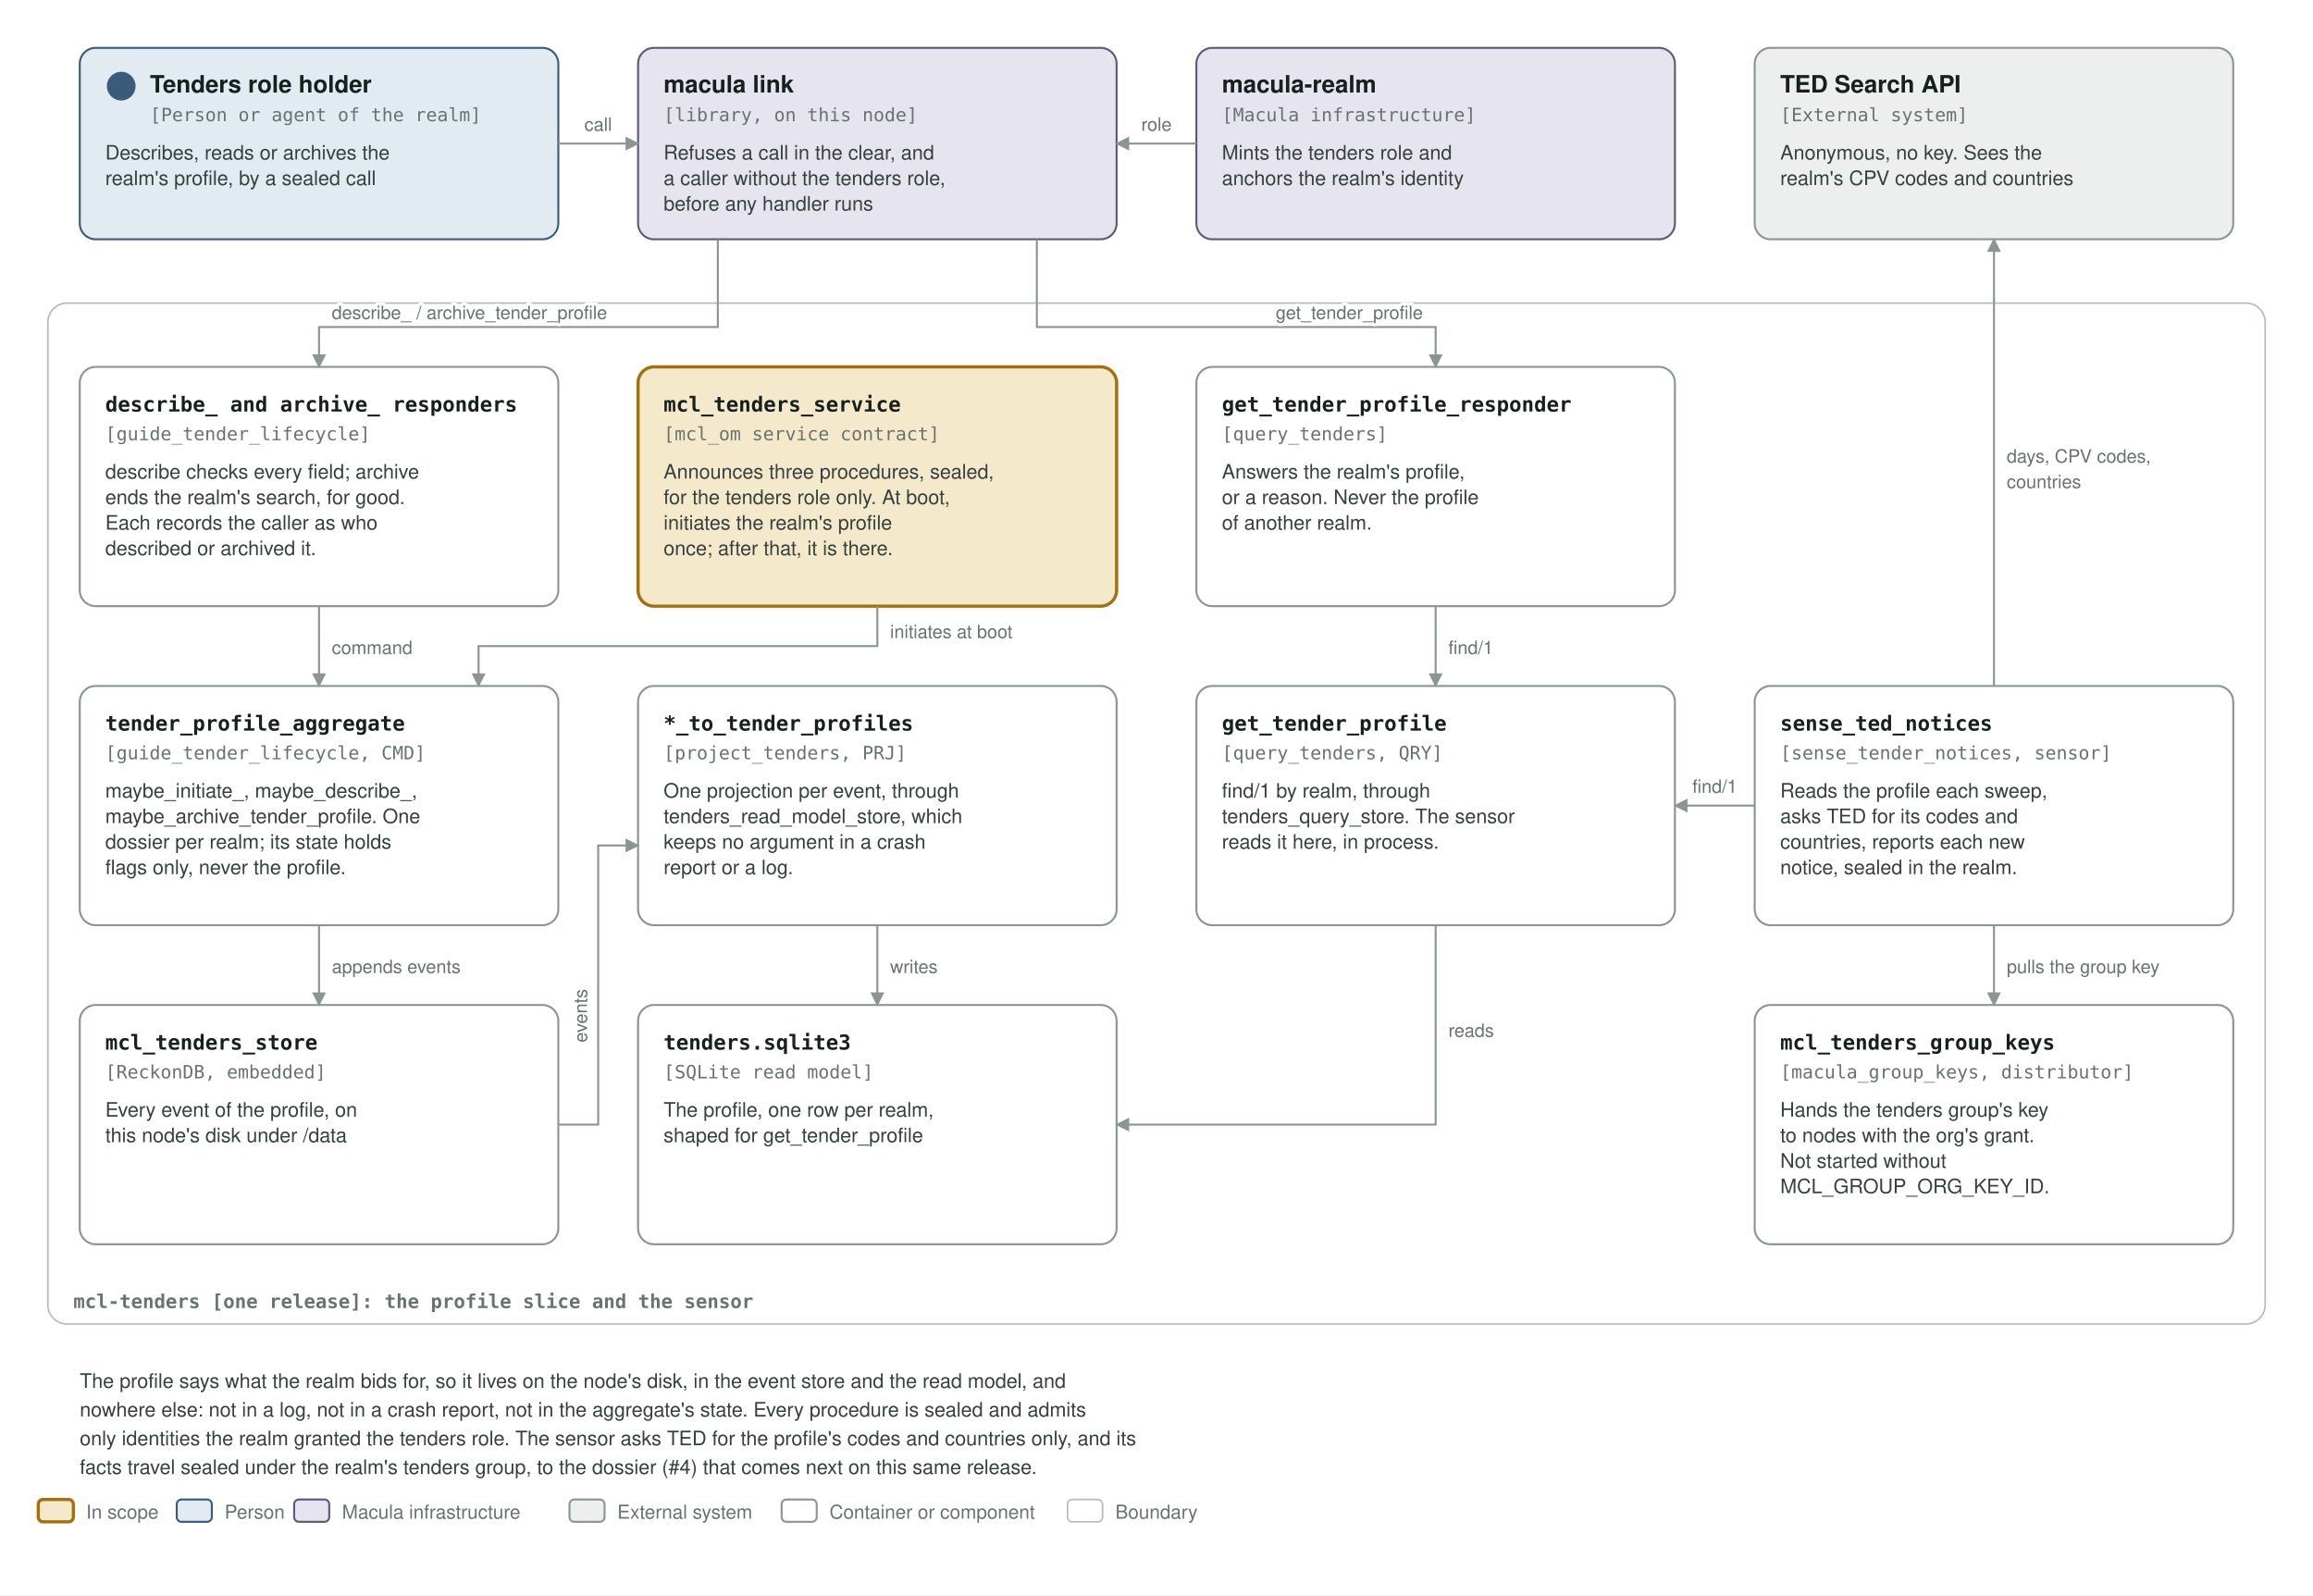
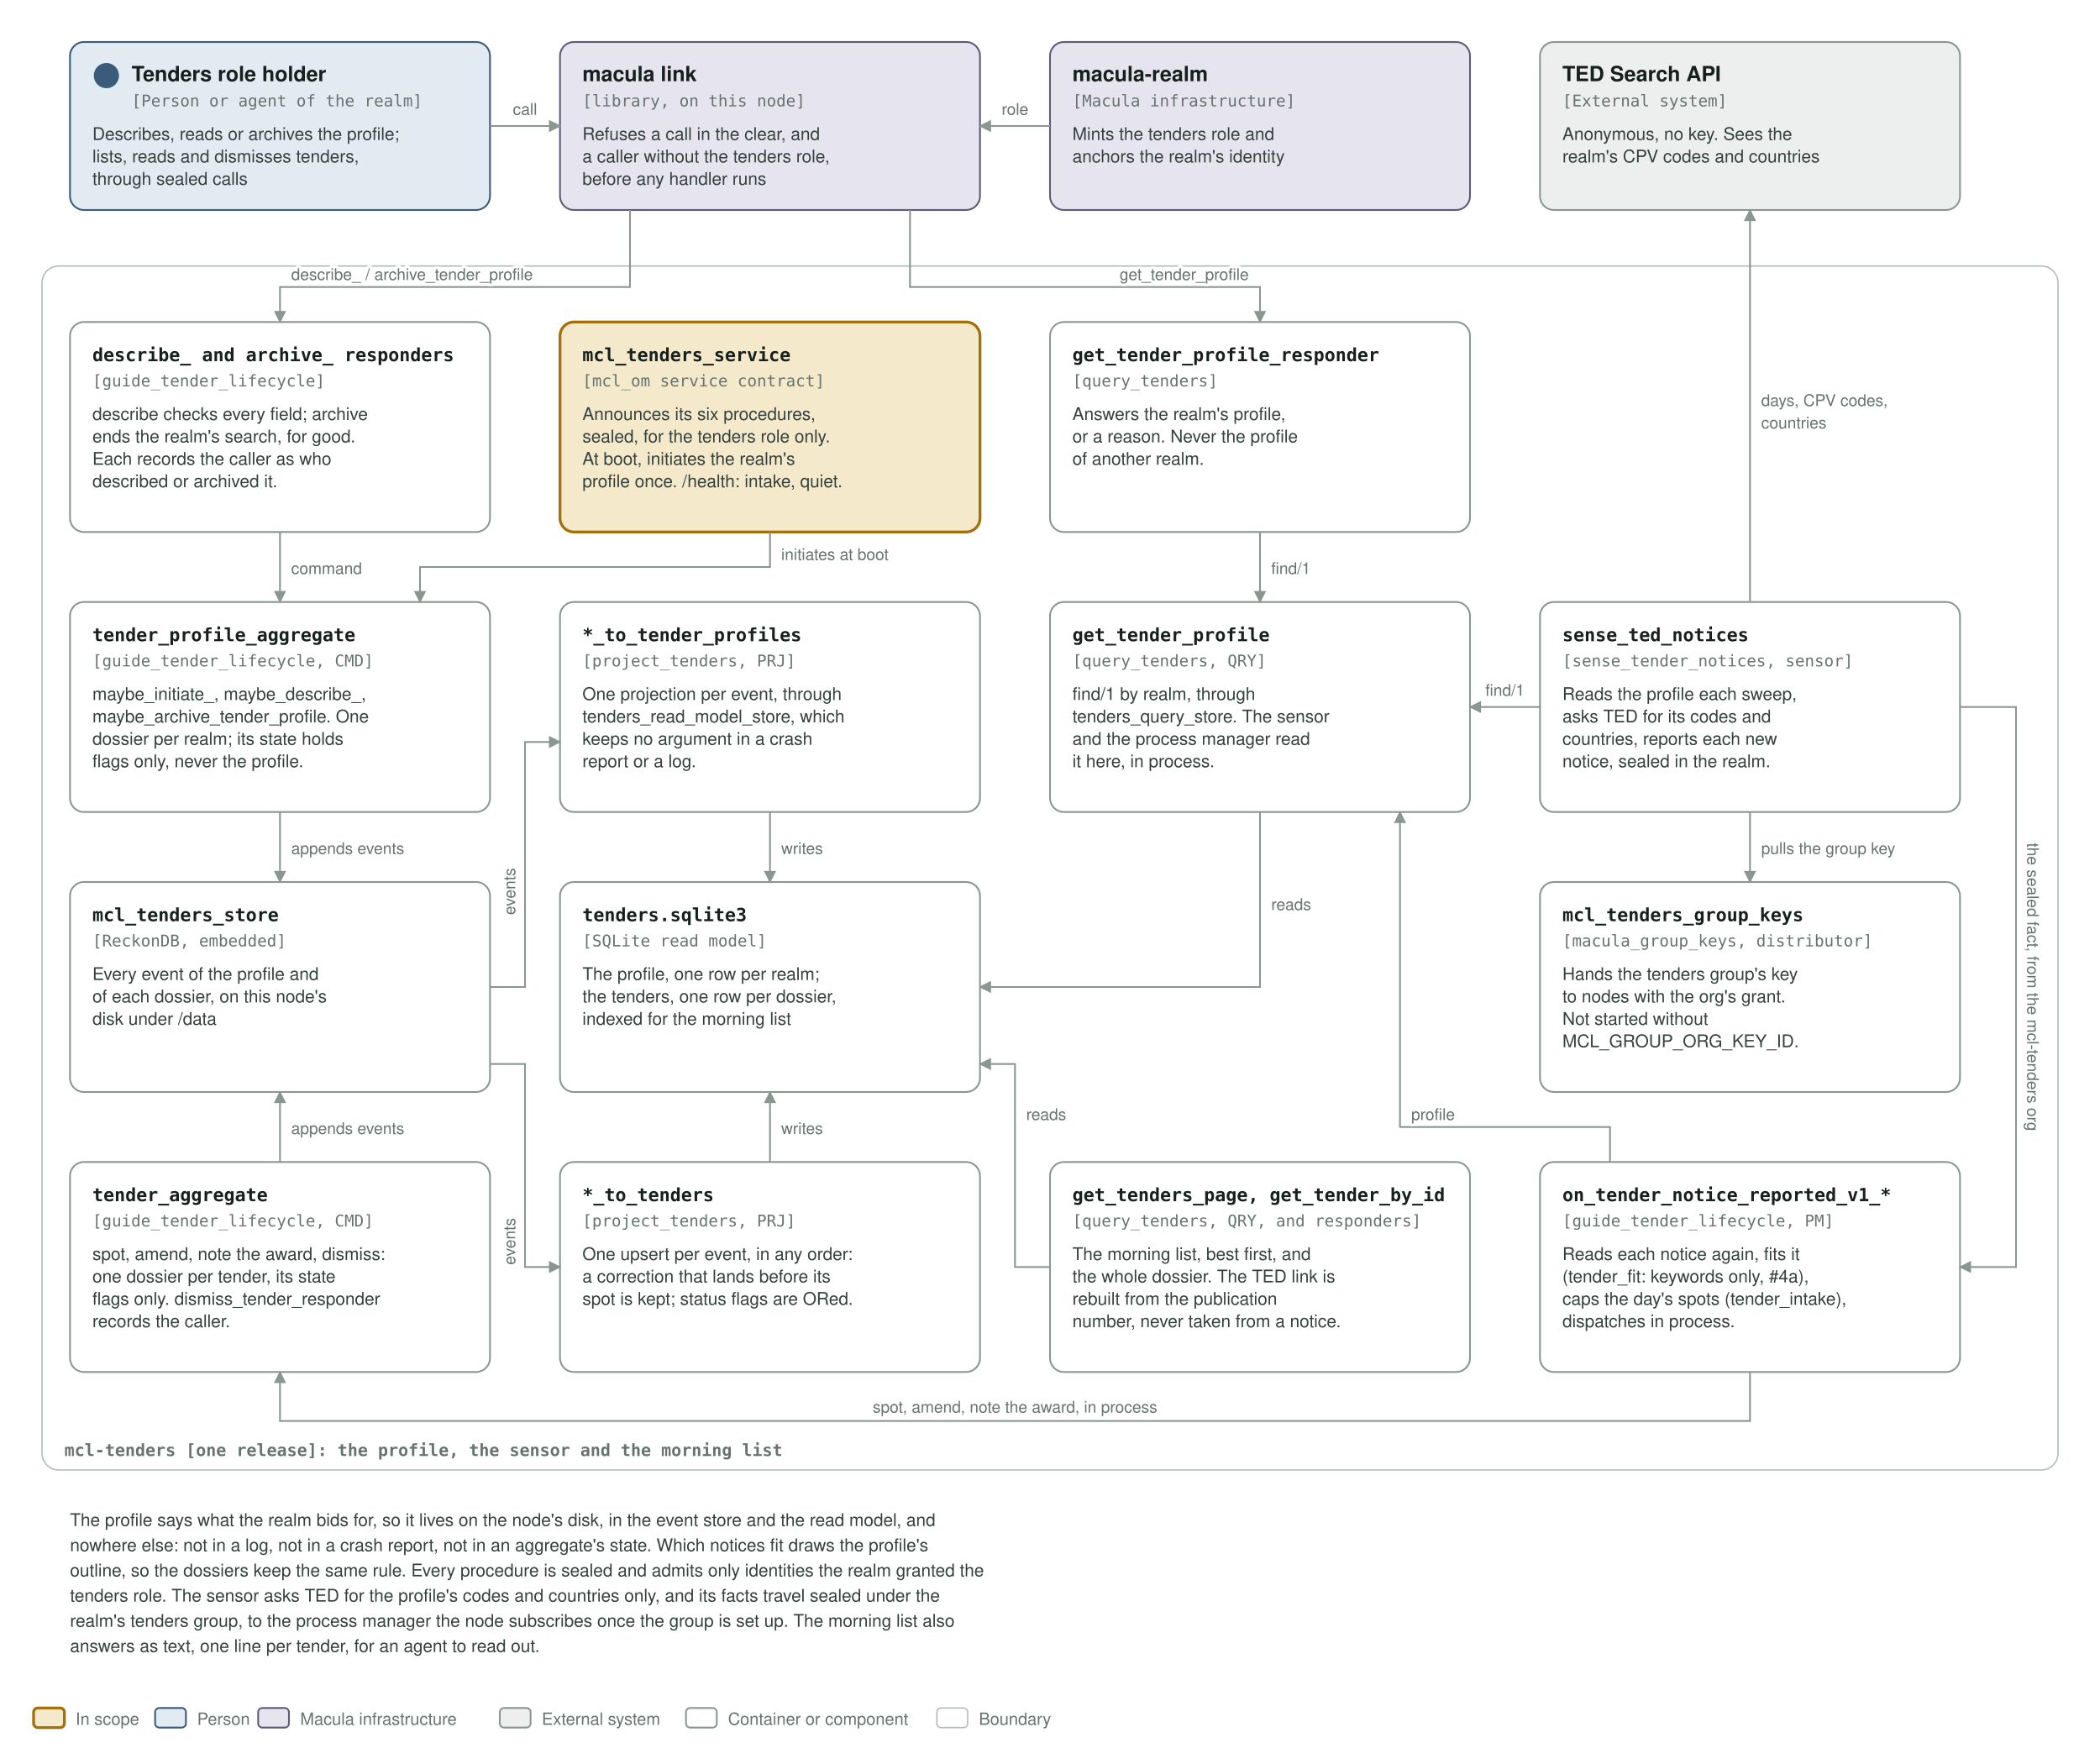
- <svg xmlns="http://www.w3.org/2000/svg" viewBox="0 0 1450 1000" role="img" aria-label="mcl-tenders components: the profile slice and the sensor">
+ <svg xmlns="http://www.w3.org/2000/svg" viewBox="0 0 1500 1260" role="img" aria-label="mcl-tenders components: the profile, the sensor and the morning list">
  <style>
.t-name { font-family: "Atkinson Hyperlegible", "Segoe UI", system-ui, -apple-system, Helvetica, Arial, sans-serif; font-size: 15px; font-weight: 700; }
.t-desc { font-family: "Atkinson Hyperlegible", "Segoe UI", system-ui, -apple-system, Helvetica, Arial, sans-serif; font-size: 12.5px; }
.t-rel { font-family: "Atkinson Hyperlegible", "Segoe UI", system-ui, -apple-system, Helvetica, Arial, sans-serif; font-size: 11.5px; paint-order: stroke; stroke-width: 4px; stroke-linejoin: round; }
.t-code { font-family: "JetBrains Mono", ui-monospace, Menlo, Consolas, monospace; font-size: 13px; font-weight: 600; }
.t-type { font-family: "JetBrains Mono", ui-monospace, Menlo, Consolas, monospace; font-size: 11.5px; }
.t-bound { font-family: "JetBrains Mono", ui-monospace, Menlo, Consolas, monospace; font-size: 12px; font-weight: 600; }
.t-leg { font-family: "Atkinson Hyperlegible", "Segoe UI", system-ui, -apple-system, Helvetica, Arial, sans-serif; font-size: 12px; }
.edge { fill: none; stroke-width: 1.25; }
.edge-later { fill: none; stroke-width: 1.25; stroke-dasharray: 5 4; }
.bg { fill: #FFFFFF; }
.b-sys { fill: #F5E9CC; stroke: #A56F0A; stroke-width: 2; }
.b-per { fill: #E3EBF2; stroke: #3B5B7A; stroke-width: 1.25; }
.b-mac { fill: #E6E4EE; stroke: #5E5A78; stroke-width: 1.25; }
.b-ext { fill: #ECEFED; stroke: #8A9791; stroke-width: 1.25; }
.b-cmp { fill: #FFFFFF; stroke: #8A9791; stroke-width: 1.25; }
.b-later { fill: none; stroke: #8A9791; stroke-width: 1.25; stroke-dasharray: 5 4; }
.bound { fill: none; stroke: #B3BDB8; stroke-width: 1; }
.head { fill: #3B5B7A; }
.t-name, .t-code { fill: #16201D; }
.t-type, .t-bound, .t-leg { fill: #66736E; }
.t-desc { fill: #34413C; }
.t-rel { fill: #66736E; stroke: #FFFFFF; }
.edge, .edge-later { stroke: #8A9791; }
.arrowhead { fill: #8A9791; }
@media (prefers-color-scheme: dark) {
.bg { fill: #171F1C; }
.b-sys { fill: #3A2E13; stroke: #E3AA3C; }
.b-per { fill: #1D2A36; stroke: #8EB4D8; }
.b-mac { fill: #26243A; stroke: #A9A4C8; }
.b-ext { fill: #1C2421; stroke: #7D8B85; }
.b-cmp { fill: #171F1C; stroke: #7D8B85; }
.b-later { stroke: #7D8B85; }
.bound { stroke: #4A5752; }
.head { fill: #8EB4D8; }
.t-name, .t-code { fill: #E6ECE9; }
.t-type, .t-bound, .t-leg { fill: #93A09A; }
.t-desc { fill: #C3CDC8; }
.t-rel { fill: #93A09A; stroke: #171F1C; }
.edge, .edge-later { stroke: #7D8B85; }
.arrowhead { fill: #7D8B85; }
}
</style>
  <defs>
    <marker id="a" viewBox="0 0 10 10" refX="9" refY="5" markerWidth="7" markerHeight="7" orient="auto-start-reverse">
      <path class="arrowhead" d="M0 0L10 5L0 10z" />
    </marker>
  </defs>
-   <rect class="bg" x="0" y="0" width="1450" height="1000" />
+   <rect class="bg" x="0" y="0" width="1500" height="1260" />
  <rect class="b-per" x="50" y="30" width="300" height="120" rx="10" />
  <circle class="head" cx="76" cy="54" r="9" />
  <text class="t-name" x="94" y="58">Tenders role holder</text>
  <text class="t-type" x="94" y="76">[Person or agent of the realm]</text>
-   <text class="t-desc" x="66" y="100">Describes, reads or archives the</text>
-   <text class="t-desc" x="66" y="116">realm's profile, by a sealed call</text>
+   <text class="t-desc" x="66" y="100">Describes, reads or archives the profile;</text>
+   <text class="t-desc" x="66" y="116">lists, reads and dismisses tenders,</text>
+   <text class="t-desc" x="66" y="132">through sealed calls</text>
  <rect class="b-mac" x="400" y="30" width="300" height="120" rx="10" />
  <text class="t-name" x="416" y="58">macula link</text>
  <text class="t-type" x="416" y="76">[library, on this node]</text>
  <text class="t-desc" x="416" y="100">Refuses a call in the clear, and</text>
  <text class="t-desc" x="416" y="116">a caller without the tenders role,</text>
  <text class="t-desc" x="416" y="132">before any handler runs</text>
  <rect class="b-mac" x="750" y="30" width="300" height="120" rx="10" />
  <text class="t-name" x="766" y="58">macula-realm</text>
  <text class="t-type" x="766" y="76">[Macula infrastructure]</text>
  <text class="t-desc" x="766" y="100">Mints the tenders role and</text>
  <text class="t-desc" x="766" y="116">anchors the realm's identity</text>
-   <rect class="bound" x="30" y="190" width="1390" height="640" rx="12" />
-   <text class="t-bound" x="46" y="820">mcl-tenders [one release]: the profile slice and the sensor</text>
+   <rect class="bound" x="30" y="190" width="1440" height="860" rx="12" />
+   <text class="t-bound" x="46" y="1040">mcl-tenders [one release]: the profile, the sensor and the morning list</text>
  <rect class="b-cmp" x="50" y="230" width="300" height="150" rx="10" />
  <text class="t-code" x="66" y="258">describe_ and archive_ responders</text>
  <text class="t-type" x="66" y="276">[guide_tender_lifecycle]</text>
  <text class="t-desc" x="66" y="300">describe checks every field; archive</text>
  <text class="t-desc" x="66" y="316">ends the realm's search, for good.</text>
  <text class="t-desc" x="66" y="332">Each records the caller as who</text>
  <text class="t-desc" x="66" y="348">described or archived it.</text>
  <rect class="b-sys" x="400" y="230" width="300" height="150" rx="10" />
  <text class="t-code" x="416" y="258">mcl_tenders_service</text>
  <text class="t-type" x="416" y="276">[mcl_om service contract]</text>
-   <text class="t-desc" x="416" y="300">Announces three procedures, sealed,</text>
-   <text class="t-desc" x="416" y="316">for the tenders role only. At boot,</text>
-   <text class="t-desc" x="416" y="332">initiates the realm's profile</text>
-   <text class="t-desc" x="416" y="348">once; after that, it is there.</text>
+   <text class="t-desc" x="416" y="300">Announces its six procedures,</text>
+   <text class="t-desc" x="416" y="316">sealed, for the tenders role only.</text>
+   <text class="t-desc" x="416" y="332">At boot, initiates the realm's</text>
+   <text class="t-desc" x="416" y="348">profile once. /health: intake, quiet.</text>
  <rect class="b-cmp" x="750" y="230" width="300" height="150" rx="10" />
  <text class="t-code" x="766" y="258">get_tender_profile_responder</text>
  <text class="t-type" x="766" y="276">[query_tenders]</text>
  <text class="t-desc" x="766" y="300">Answers the realm's profile,</text>
  <text class="t-desc" x="766" y="316">or a reason. Never the profile</text>
  <text class="t-desc" x="766" y="332">of another realm.</text>
  <rect class="b-cmp" x="50" y="430" width="300" height="150" rx="10" />
  <text class="t-code" x="66" y="458">tender_profile_aggregate</text>
  <text class="t-type" x="66" y="476">[guide_tender_lifecycle, CMD]</text>
  <text class="t-desc" x="66" y="500">maybe_initiate_, maybe_describe_,</text>
  <text class="t-desc" x="66" y="516">maybe_archive_tender_profile. One</text>
  <text class="t-desc" x="66" y="532">dossier per realm; its state holds</text>
  <text class="t-desc" x="66" y="548">flags only, never the profile.</text>
  <rect class="b-cmp" x="400" y="430" width="300" height="150" rx="10" />
  <text class="t-code" x="416" y="458">*_to_tender_profiles</text>
  <text class="t-type" x="416" y="476">[project_tenders, PRJ]</text>
  <text class="t-desc" x="416" y="500">One projection per event, through</text>
  <text class="t-desc" x="416" y="516">tenders_read_model_store, which</text>
  <text class="t-desc" x="416" y="532">keeps no argument in a crash</text>
  <text class="t-desc" x="416" y="548">report or a log.</text>
  <rect class="b-cmp" x="750" y="430" width="300" height="150" rx="10" />
  <text class="t-code" x="766" y="458">get_tender_profile</text>
  <text class="t-type" x="766" y="476">[query_tenders, QRY]</text>
  <text class="t-desc" x="766" y="500">find/1 by realm, through</text>
  <text class="t-desc" x="766" y="516">tenders_query_store. The sensor</text>
-   <text class="t-desc" x="766" y="532">reads it here, in process.</text>
+   <text class="t-desc" x="766" y="532">and the process manager read</text>
+   <text class="t-desc" x="766" y="548">it here, in process.</text>
  <rect class="b-cmp" x="50" y="630" width="300" height="150" rx="10" />
  <text class="t-code" x="66" y="658">mcl_tenders_store</text>
  <text class="t-type" x="66" y="676">[ReckonDB, embedded]</text>
-   <text class="t-desc" x="66" y="700">Every event of the profile, on</text>
-   <text class="t-desc" x="66" y="716">this node's disk under /data</text>
+   <text class="t-desc" x="66" y="700">Every event of the profile and</text>
+   <text class="t-desc" x="66" y="716">of each dossier, on this node's</text>
+   <text class="t-desc" x="66" y="732">disk under /data</text>
  <rect class="b-cmp" x="400" y="630" width="300" height="150" rx="10" />
  <text class="t-code" x="416" y="658">tenders.sqlite3</text>
  <text class="t-type" x="416" y="676">[SQLite read model]</text>
-   <text class="t-desc" x="416" y="700">The profile, one row per realm,</text>
-   <text class="t-desc" x="416" y="716">shaped for get_tender_profile</text>
+   <text class="t-desc" x="416" y="700">The profile, one row per realm;</text>
+   <text class="t-desc" x="416" y="716">the tenders, one row per dossier,</text>
+   <text class="t-desc" x="416" y="732">indexed for the morning list</text>
  <rect class="b-ext" x="1100" y="30" width="300" height="120" rx="10" />
  <text class="t-name" x="1116" y="58">TED Search API</text>
  <text class="t-type" x="1116" y="76">[External system]</text>
  <text class="t-desc" x="1116" y="100">Anonymous, no key. Sees the</text>
  <text class="t-desc" x="1116" y="116">realm's CPV codes and countries</text>
  <rect class="b-cmp" x="1100" y="430" width="300" height="150" rx="10" />
  <text class="t-code" x="1116" y="458">sense_ted_notices</text>
  <text class="t-type" x="1116" y="476">[sense_tender_notices, sensor]</text>
  <text class="t-desc" x="1116" y="500">Reads the profile each sweep,</text>
  <text class="t-desc" x="1116" y="516">asks TED for its codes and</text>
  <text class="t-desc" x="1116" y="532">countries, reports each new</text>
  <text class="t-desc" x="1116" y="548">notice, sealed in the realm.</text>
  <rect class="b-cmp" x="1100" y="630" width="300" height="150" rx="10" />
  <text class="t-code" x="1116" y="658">mcl_tenders_group_keys</text>
  <text class="t-type" x="1116" y="676">[macula_group_keys, distributor]</text>
  <text class="t-desc" x="1116" y="700">Hands the tenders group's key</text>
  <text class="t-desc" x="1116" y="716">to nodes with the org's grant.</text>
  <text class="t-desc" x="1116" y="732">Not started without</text>
  <text class="t-desc" x="1116" y="748">MCL_GROUP_ORG_KEY_ID.</text>
+   <rect class="b-cmp" x="50" y="830" width="300" height="150" rx="10" />
+   <text class="t-code" x="66" y="858">tender_aggregate</text>
+   <text class="t-type" x="66" y="876">[guide_tender_lifecycle, CMD]</text>
+   <text class="t-desc" x="66" y="900">spot, amend, note the award, dismiss:</text>
+   <text class="t-desc" x="66" y="916">one dossier per tender, its state</text>
+   <text class="t-desc" x="66" y="932">flags only. dismiss_tender_responder</text>
+   <text class="t-desc" x="66" y="948">records the caller.</text>
+   <rect class="b-cmp" x="400" y="830" width="300" height="150" rx="10" />
+   <text class="t-code" x="416" y="858">*_to_tenders</text>
+   <text class="t-type" x="416" y="876">[project_tenders, PRJ]</text>
+   <text class="t-desc" x="416" y="900">One upsert per event, in any order:</text>
+   <text class="t-desc" x="416" y="916">a correction that lands before its</text>
+   <text class="t-desc" x="416" y="932">spot is kept; status flags are ORed.</text>
+   <rect class="b-cmp" x="750" y="830" width="300" height="150" rx="10" />
+   <text class="t-code" x="766" y="858">get_tenders_page, get_tender_by_id</text>
+   <text class="t-type" x="766" y="876">[query_tenders, QRY, and responders]</text>
+   <text class="t-desc" x="766" y="900">The morning list, best first, and</text>
+   <text class="t-desc" x="766" y="916">the whole dossier. The TED link is</text>
+   <text class="t-desc" x="766" y="932">rebuilt from the publication</text>
+   <text class="t-desc" x="766" y="948">number, never taken from a notice.</text>
+   <rect class="b-cmp" x="1100" y="830" width="300" height="150" rx="10" />
+   <text class="t-code" x="1116" y="858">on_tender_notice_reported_v1_*</text>
+   <text class="t-type" x="1116" y="876">[guide_tender_lifecycle, PM]</text>
+   <text class="t-desc" x="1116" y="900">Reads each notice again, fits it</text>
+   <text class="t-desc" x="1116" y="916">(tender_fit: keywords only, #4a),</text>
+   <text class="t-desc" x="1116" y="932">caps the day's spots (tender_intake),</text>
+   <text class="t-desc" x="1116" y="948">dispatches in process.</text>
  <path class="edge" d="M350 90H400" marker-end="url(#a)" />
  <text class="t-rel" x="375" y="82" text-anchor="middle">call</text>
  <path class="edge" d="M1100 505H1050" marker-end="url(#a)" />
  <text class="t-rel" x="1075" y="497" text-anchor="middle">find/1</text>
  <path class="edge" d="M1250 430V150" marker-end="url(#a)" />
  <text class="t-rel" x="1258" y="290">days, CPV codes,</text>
  <text class="t-rel" x="1258" y="306">countries</text>
  <path class="edge" d="M1250 580V630" marker-end="url(#a)" />
  <text class="t-rel" x="1258" y="610">pulls the group key</text>
  <path class="edge" d="M750 90H700" marker-end="url(#a)" />
  <text class="t-rel" x="725" y="82" text-anchor="middle">role</text>
  <path class="edge" d="M450 150V205H200V230" marker-end="url(#a)" />
  <text class="t-rel" x="208" y="200">describe_ / archive_tender_profile</text>
  <path class="edge" d="M650 150V205H900V230" marker-end="url(#a)" />
  <text class="t-rel" x="892" y="200" text-anchor="end">get_tender_profile</text>
  <path class="edge" d="M200 380V430" marker-end="url(#a)" />
  <text class="t-rel" x="208" y="410">command</text>
  <path class="edge" d="M550 380V405H300V430" marker-end="url(#a)" />
  <text class="t-rel" x="558" y="400">initiates at boot</text>
  <path class="edge" d="M900 380V430" marker-end="url(#a)" />
  <text class="t-rel" x="908" y="410">find/1</text>
  <path class="edge" d="M200 580V630" marker-end="url(#a)" />
  <text class="t-rel" x="208" y="610">appends events</text>
  <path class="edge" d="M350 705H375V530H400" marker-end="url(#a)" />
  <text class="t-rel" x="368" y="620" text-anchor="end" transform="rotate(-90 368 620)">events</text>
  <path class="edge" d="M550 580V630" marker-end="url(#a)" />
  <text class="t-rel" x="558" y="610">writes</text>
  <path class="edge" d="M900 580V705H700" marker-end="url(#a)" />
  <text class="t-rel" x="908" y="650">reads</text>
-   <text class="t-desc" x="50" y="870">The profile says what the realm bids for, so it lives on the node's disk, in the event store and the read model, and</text>
-   <text class="t-desc" x="50" y="888">nowhere else: not in a log, not in a crash report, not in the aggregate's state. Every procedure is sealed and admits</text>
-   <text class="t-desc" x="50" y="906">only identities the realm granted the tenders role. The sensor asks TED for the profile's codes and countries only, and its</text>
-   <text class="t-desc" x="50" y="924">facts travel sealed under the realm's tenders group, to the dossier (#4) that comes next on this same release.</text>
-   <rect class="b-sys" x="24" y="940" width="22" height="14" rx="3" />
-   <text class="t-leg" x="54" y="952">In scope</text>
-   <rect class="b-per" x="110.8" y="940" width="22" height="14" rx="3" />
-   <text class="t-leg" x="140.8" y="952">Person</text>
-   <rect class="b-mac" x="184.4" y="940" width="22" height="14" rx="3" />
-   <text class="t-leg" x="214.4" y="952">Macula infrastructure</text>
-   <rect class="b-ext" x="357.0" y="940" width="22" height="14" rx="3" />
-   <text class="t-leg" x="387.0" y="952">External system</text>
-   <rect class="b-cmp" x="490.0" y="940" width="22" height="14" rx="3" />
-   <text class="t-leg" x="520.0" y="952">Container or component</text>
-   <rect class="bound" x="669.2" y="940" width="22" height="14" rx="3" />
-   <text class="t-leg" x="699.2" y="952">Boundary</text>
+   <path class="edge" d="M1400 505H1440V905H1400" marker-end="url(#a)" />
+   <text class="t-rel" x="1448" y="705" text-anchor="middle" transform="rotate(90 1448 705)">the sealed fact, from the mcl-tenders org</text>
+   <path class="edge" d="M1150 830V805H1000V580" marker-end="url(#a)" />
+   <text class="t-rel" x="1008" y="800">profile</text>
+   <path class="edge" d="M1250 980V1015H200V980" marker-end="url(#a)" />
+   <text class="t-rel" x="725" y="1009" text-anchor="middle">spot, amend, note the award, in process</text>
+   <path class="edge" d="M200 830V780" marker-end="url(#a)" />
+   <text class="t-rel" x="208" y="810">appends events</text>
+   <path class="edge" d="M350 760H375V905H400" marker-end="url(#a)" />
+   <text class="t-rel" x="368" y="870" text-anchor="end" transform="rotate(-90 368 870)">events</text>
+   <path class="edge" d="M550 830V780" marker-end="url(#a)" />
+   <text class="t-rel" x="558" y="810">writes</text>
+   <path class="edge" d="M750 905H725V760H700" marker-end="url(#a)" />
+   <text class="t-rel" x="733" y="800">reads</text>
+   <text class="t-desc" x="50" y="1090">The profile says what the realm bids for, so it lives on the node's disk, in the event store and the read model, and</text>
+   <text class="t-desc" x="50" y="1108">nowhere else: not in a log, not in a crash report, not in an aggregate's state. Which notices fit draws the profile's</text>
+   <text class="t-desc" x="50" y="1126">outline, so the dossiers keep the same rule. Every procedure is sealed and admits only identities the realm granted the</text>
+   <text class="t-desc" x="50" y="1144">tenders role. The sensor asks TED for the profile's codes and countries only, and its facts travel sealed under the</text>
+   <text class="t-desc" x="50" y="1162">realm's tenders group, to the process manager the node subscribes once the group is set up. The morning list also</text>
+   <text class="t-desc" x="50" y="1180">answers as text, one line per tender, for an agent to read out.</text>
+   <rect class="b-sys" x="24" y="1220" width="22" height="14" rx="3" />
+   <text class="t-leg" x="54" y="1232">In scope</text>
+   <rect class="b-per" x="110.8" y="1220" width="22" height="14" rx="3" />
+   <text class="t-leg" x="140.8" y="1232">Person</text>
+   <rect class="b-mac" x="184.4" y="1220" width="22" height="14" rx="3" />
+   <text class="t-leg" x="214.4" y="1232">Macula infrastructure</text>
+   <rect class="b-ext" x="357.0" y="1220" width="22" height="14" rx="3" />
+   <text class="t-leg" x="387.0" y="1232">External system</text>
+   <rect class="b-cmp" x="490.0" y="1220" width="22" height="14" rx="3" />
+   <text class="t-leg" x="520.0" y="1232">Container or component</text>
+   <rect class="bound" x="669.2" y="1220" width="22" height="14" rx="3" />
+   <text class="t-leg" x="699.2" y="1232">Boundary</text>
</svg>
